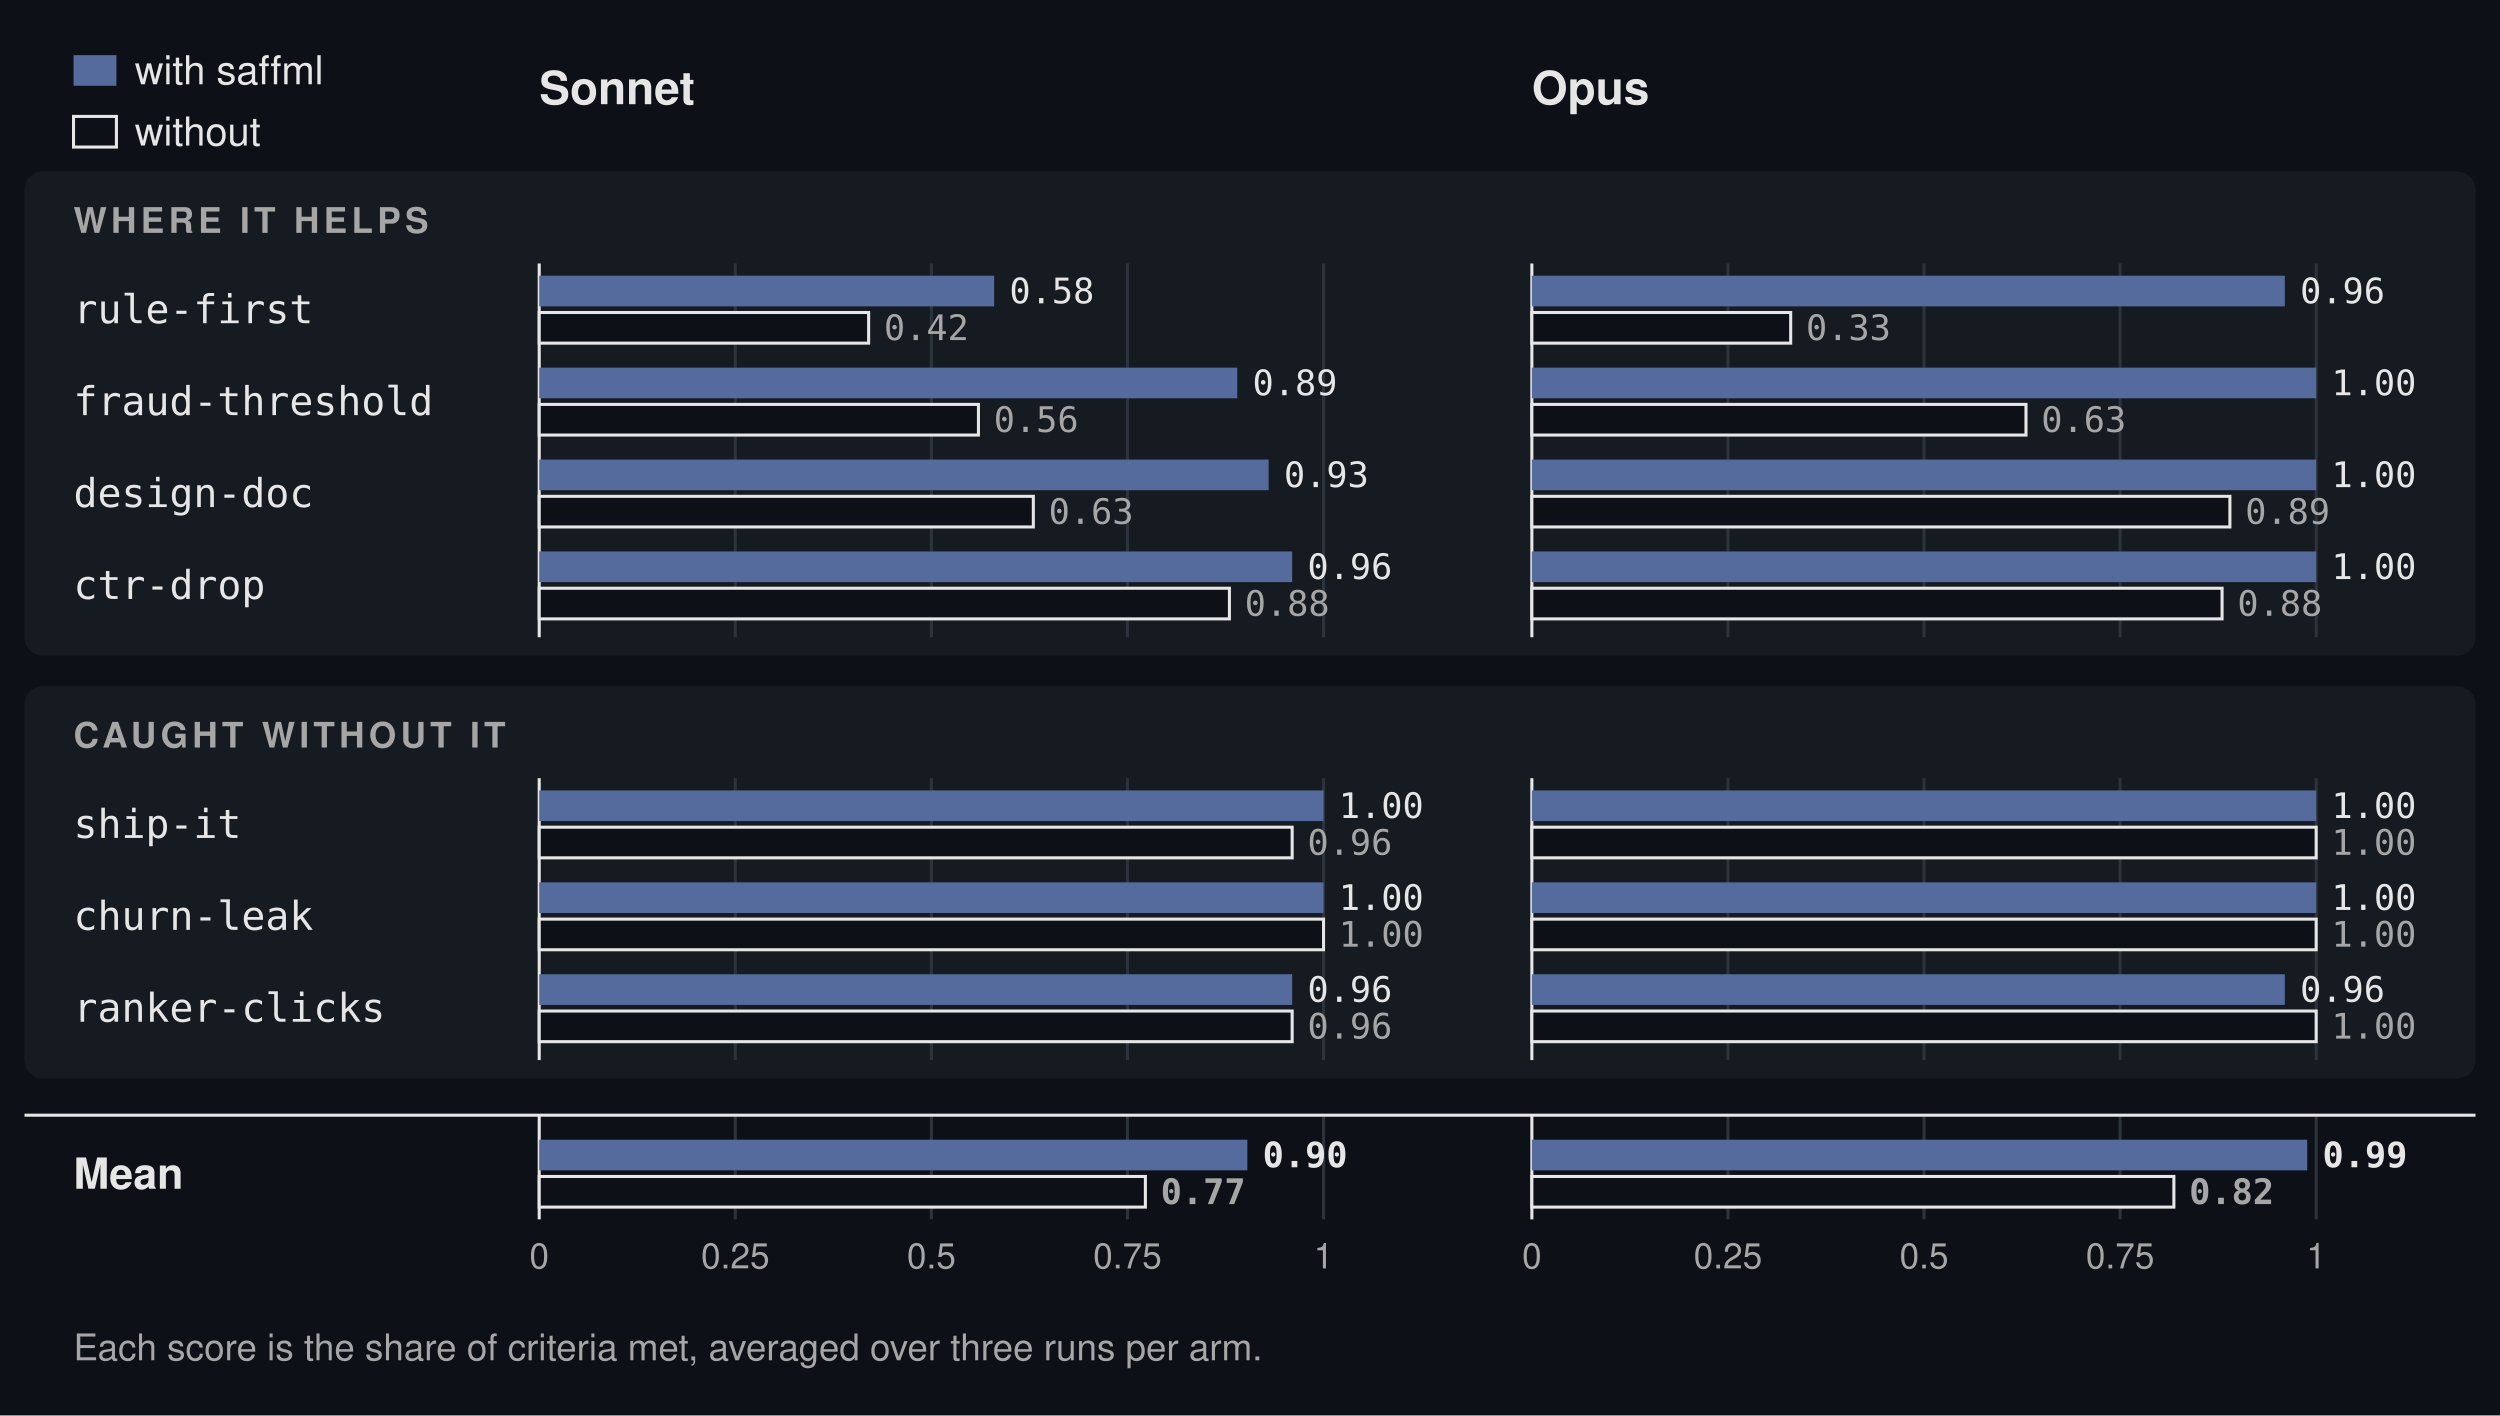
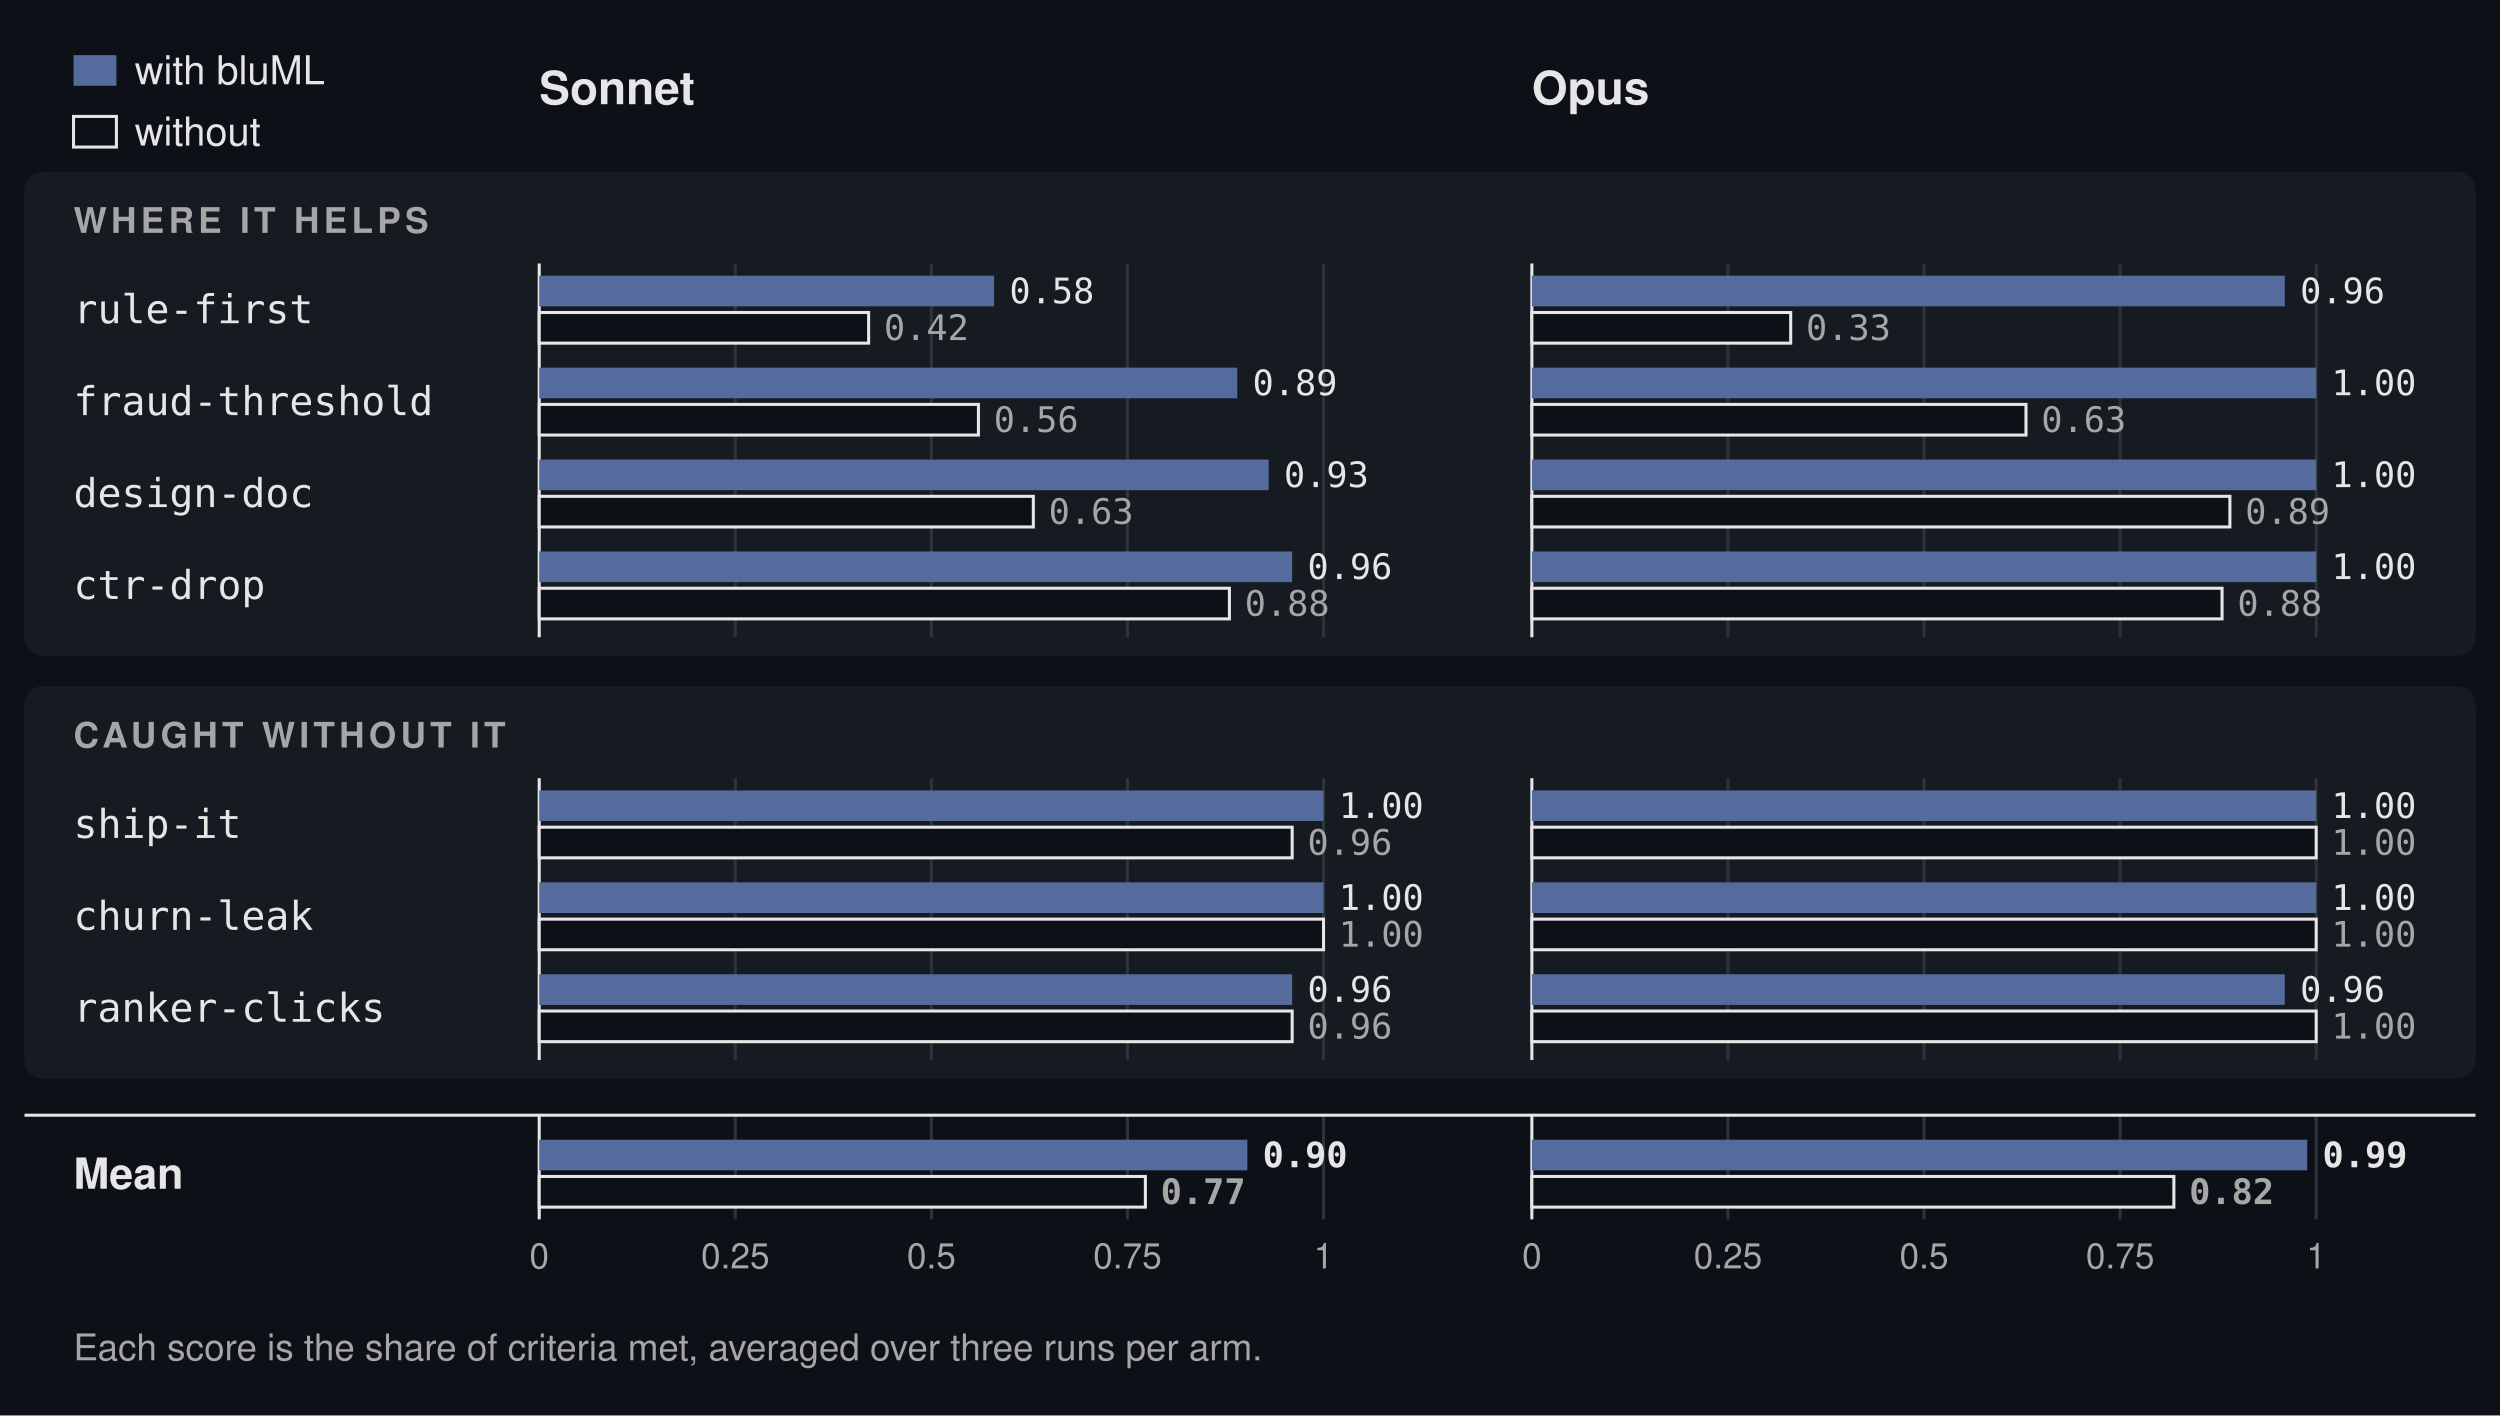
<svg xmlns="http://www.w3.org/2000/svg" viewBox="0 0 816 462" width="816" height="462" role="img" aria-labelledby="title desc">
  <rect width="100%" height="100%" fill="#0d1117" />
  <rect x="8" y="56" width="800" height="158" rx="6" fill="#161b22" />
  <text x="24" y="76" font-family="-apple-system, BlinkMacSystemFont, 'Segoe UI', Helvetica, Arial, sans-serif" font-size="11.5" font-weight="600" fill="#a6a6a6" text-anchor="start" letter-spacing="1.4">WHERE IT HELPS</text>
  <rect x="8" y="224" width="800" height="128" rx="6" fill="#161b22" />
  <text x="24" y="244" font-family="-apple-system, BlinkMacSystemFont, 'Segoe UI', Helvetica, Arial, sans-serif" font-size="11.5" font-weight="600" fill="#a6a6a6" text-anchor="start" letter-spacing="1.4">CAUGHT WITHOUT IT</text>
  <line x1="176" y1="86" x2="176" y2="208" stroke="#e6e6e6" stroke-width="1" />
  <line x1="176" y1="254" x2="176" y2="346" stroke="#e6e6e6" stroke-width="1" />
  <line x1="176" y1="364" x2="176" y2="398" stroke="#e6e6e6" stroke-width="1" />
  <text x="176" y="414" font-family="-apple-system, BlinkMacSystemFont, 'Segoe UI', Helvetica, Arial, sans-serif" font-size="11.5" font-weight="normal" fill="#a6a6a6" text-anchor="middle">0</text>
  <line x1="240" y1="86" x2="240" y2="208" stroke="#2d333b" stroke-width="1" />
  <line x1="240" y1="254" x2="240" y2="346" stroke="#2d333b" stroke-width="1" />
  <line x1="240" y1="364" x2="240" y2="398" stroke="#2d333b" stroke-width="1" />
  <text x="240" y="414" font-family="-apple-system, BlinkMacSystemFont, 'Segoe UI', Helvetica, Arial, sans-serif" font-size="11.5" font-weight="normal" fill="#a6a6a6" text-anchor="middle">0.25</text>
  <line x1="304" y1="86" x2="304" y2="208" stroke="#2d333b" stroke-width="1" />
  <line x1="304" y1="254" x2="304" y2="346" stroke="#2d333b" stroke-width="1" />
  <line x1="304" y1="364" x2="304" y2="398" stroke="#2d333b" stroke-width="1" />
  <text x="304" y="414" font-family="-apple-system, BlinkMacSystemFont, 'Segoe UI', Helvetica, Arial, sans-serif" font-size="11.5" font-weight="normal" fill="#a6a6a6" text-anchor="middle">0.5</text>
  <line x1="368" y1="86" x2="368" y2="208" stroke="#2d333b" stroke-width="1" />
  <line x1="368" y1="254" x2="368" y2="346" stroke="#2d333b" stroke-width="1" />
  <line x1="368" y1="364" x2="368" y2="398" stroke="#2d333b" stroke-width="1" />
  <text x="368" y="414" font-family="-apple-system, BlinkMacSystemFont, 'Segoe UI', Helvetica, Arial, sans-serif" font-size="11.5" font-weight="normal" fill="#a6a6a6" text-anchor="middle">0.75</text>
  <line x1="432" y1="86" x2="432" y2="208" stroke="#2d333b" stroke-width="1" />
  <line x1="432" y1="254" x2="432" y2="346" stroke="#2d333b" stroke-width="1" />
  <line x1="432" y1="364" x2="432" y2="398" stroke="#2d333b" stroke-width="1" />
  <text x="432" y="414" font-family="-apple-system, BlinkMacSystemFont, 'Segoe UI', Helvetica, Arial, sans-serif" font-size="11.5" font-weight="normal" fill="#a6a6a6" text-anchor="middle">1</text>
  <line x1="500" y1="86" x2="500" y2="208" stroke="#e6e6e6" stroke-width="1" />
  <line x1="500" y1="254" x2="500" y2="346" stroke="#e6e6e6" stroke-width="1" />
  <line x1="500" y1="364" x2="500" y2="398" stroke="#e6e6e6" stroke-width="1" />
  <text x="500" y="414" font-family="-apple-system, BlinkMacSystemFont, 'Segoe UI', Helvetica, Arial, sans-serif" font-size="11.5" font-weight="normal" fill="#a6a6a6" text-anchor="middle">0</text>
  <line x1="564" y1="86" x2="564" y2="208" stroke="#2d333b" stroke-width="1" />
  <line x1="564" y1="254" x2="564" y2="346" stroke="#2d333b" stroke-width="1" />
  <line x1="564" y1="364" x2="564" y2="398" stroke="#2d333b" stroke-width="1" />
  <text x="564" y="414" font-family="-apple-system, BlinkMacSystemFont, 'Segoe UI', Helvetica, Arial, sans-serif" font-size="11.5" font-weight="normal" fill="#a6a6a6" text-anchor="middle">0.25</text>
  <line x1="628" y1="86" x2="628" y2="208" stroke="#2d333b" stroke-width="1" />
  <line x1="628" y1="254" x2="628" y2="346" stroke="#2d333b" stroke-width="1" />
  <line x1="628" y1="364" x2="628" y2="398" stroke="#2d333b" stroke-width="1" />
  <text x="628" y="414" font-family="-apple-system, BlinkMacSystemFont, 'Segoe UI', Helvetica, Arial, sans-serif" font-size="11.5" font-weight="normal" fill="#a6a6a6" text-anchor="middle">0.5</text>
  <line x1="692" y1="86" x2="692" y2="208" stroke="#2d333b" stroke-width="1" />
  <line x1="692" y1="254" x2="692" y2="346" stroke="#2d333b" stroke-width="1" />
  <line x1="692" y1="364" x2="692" y2="398" stroke="#2d333b" stroke-width="1" />
  <text x="692" y="414" font-family="-apple-system, BlinkMacSystemFont, 'Segoe UI', Helvetica, Arial, sans-serif" font-size="11.5" font-weight="normal" fill="#a6a6a6" text-anchor="middle">0.75</text>
  <line x1="756" y1="86" x2="756" y2="208" stroke="#2d333b" stroke-width="1" />
  <line x1="756" y1="254" x2="756" y2="346" stroke="#2d333b" stroke-width="1" />
  <line x1="756" y1="364" x2="756" y2="398" stroke="#2d333b" stroke-width="1" />
  <text x="756" y="414" font-family="-apple-system, BlinkMacSystemFont, 'Segoe UI', Helvetica, Arial, sans-serif" font-size="11.5" font-weight="normal" fill="#a6a6a6" text-anchor="middle">1</text>
  <line x1="8" y1="364" x2="808" y2="364" stroke="#e6e6e6" stroke-width="1" />
  <text x="176" y="34" font-family="-apple-system, BlinkMacSystemFont, 'Segoe UI', Helvetica, Arial, sans-serif" font-size="15" font-weight="600" fill="#e6e6e6" text-anchor="start">Sonnet</text>
  <rect x="176" y="90" width="148.48" height="10" fill="#556b9d" />
  <text x="329.48" y="99" font-family="ui-monospace, SFMono-Regular, Menlo, Consolas, monospace" font-size="11.5" font-weight="normal" fill="#e6e6e6" text-anchor="start">0.58</text>
  <rect x="176" y="102" width="107.52" height="10" fill="#0d1117" stroke="#e6e6e6" stroke-width="1" />
  <text x="288.52" y="111" font-family="ui-monospace, SFMono-Regular, Menlo, Consolas, monospace" font-size="11.5" font-weight="normal" fill="#a6a6a6" text-anchor="start">0.42</text>
  <rect x="176" y="120" width="227.84" height="10" fill="#556b9d" />
  <text x="408.84" y="129" font-family="ui-monospace, SFMono-Regular, Menlo, Consolas, monospace" font-size="11.5" font-weight="normal" fill="#e6e6e6" text-anchor="start">0.89</text>
  <rect x="176" y="132" width="143.36" height="10" fill="#0d1117" stroke="#e6e6e6" stroke-width="1" />
  <text x="324.36" y="141" font-family="ui-monospace, SFMono-Regular, Menlo, Consolas, monospace" font-size="11.5" font-weight="normal" fill="#a6a6a6" text-anchor="start">0.56</text>
  <rect x="176" y="150" width="238.08" height="10" fill="#556b9d" />
  <text x="419.08" y="159" font-family="ui-monospace, SFMono-Regular, Menlo, Consolas, monospace" font-size="11.5" font-weight="normal" fill="#e6e6e6" text-anchor="start">0.93</text>
  <rect x="176" y="162" width="161.28" height="10" fill="#0d1117" stroke="#e6e6e6" stroke-width="1" />
  <text x="342.28" y="171" font-family="ui-monospace, SFMono-Regular, Menlo, Consolas, monospace" font-size="11.5" font-weight="normal" fill="#a6a6a6" text-anchor="start">0.63</text>
  <rect x="176" y="180" width="245.76" height="10" fill="#556b9d" />
  <text x="426.76" y="189" font-family="ui-monospace, SFMono-Regular, Menlo, Consolas, monospace" font-size="11.5" font-weight="normal" fill="#e6e6e6" text-anchor="start">0.96</text>
  <rect x="176" y="192" width="225.28" height="10" fill="#0d1117" stroke="#e6e6e6" stroke-width="1" />
  <text x="406.28" y="201" font-family="ui-monospace, SFMono-Regular, Menlo, Consolas, monospace" font-size="11.5" font-weight="normal" fill="#a6a6a6" text-anchor="start">0.88</text>
  <rect x="176" y="258" width="256" height="10" fill="#556b9d" />
  <text x="437" y="267" font-family="ui-monospace, SFMono-Regular, Menlo, Consolas, monospace" font-size="11.5" font-weight="normal" fill="#e6e6e6" text-anchor="start">1.00</text>
  <rect x="176" y="270" width="245.76" height="10" fill="#0d1117" stroke="#e6e6e6" stroke-width="1" />
  <text x="426.76" y="279" font-family="ui-monospace, SFMono-Regular, Menlo, Consolas, monospace" font-size="11.5" font-weight="normal" fill="#a6a6a6" text-anchor="start">0.96</text>
  <rect x="176" y="288" width="256" height="10" fill="#556b9d" />
  <text x="437" y="297" font-family="ui-monospace, SFMono-Regular, Menlo, Consolas, monospace" font-size="11.5" font-weight="normal" fill="#e6e6e6" text-anchor="start">1.00</text>
  <rect x="176" y="300" width="256" height="10" fill="#0d1117" stroke="#e6e6e6" stroke-width="1" />
  <text x="437" y="309" font-family="ui-monospace, SFMono-Regular, Menlo, Consolas, monospace" font-size="11.5" font-weight="normal" fill="#a6a6a6" text-anchor="start">1.00</text>
  <rect x="176" y="318" width="245.76" height="10" fill="#556b9d" />
  <text x="426.76" y="327" font-family="ui-monospace, SFMono-Regular, Menlo, Consolas, monospace" font-size="11.5" font-weight="normal" fill="#e6e6e6" text-anchor="start">0.96</text>
  <rect x="176" y="330" width="245.76" height="10" fill="#0d1117" stroke="#e6e6e6" stroke-width="1" />
  <text x="426.76" y="339" font-family="ui-monospace, SFMono-Regular, Menlo, Consolas, monospace" font-size="11.5" font-weight="normal" fill="#a6a6a6" text-anchor="start">0.96</text>
  <rect x="176" y="372" width="231.131" height="10" fill="#556b9d" />
  <text x="412.131" y="381" font-family="ui-monospace, SFMono-Regular, Menlo, Consolas, monospace" font-size="11.5" font-weight="600" fill="#e6e6e6" text-anchor="start">0.90</text>
  <rect x="176" y="384" width="197.851" height="10" fill="#0d1117" stroke="#e6e6e6" stroke-width="1" />
  <text x="378.851" y="393" font-family="ui-monospace, SFMono-Regular, Menlo, Consolas, monospace" font-size="11.5" font-weight="600" fill="#a6a6a6" text-anchor="start">0.77</text>
  <text x="500" y="34" font-family="-apple-system, BlinkMacSystemFont, 'Segoe UI', Helvetica, Arial, sans-serif" font-size="15" font-weight="600" fill="#e6e6e6" text-anchor="start">Opus</text>
  <rect x="500" y="90" width="245.76" height="10" fill="#556b9d" />
  <text x="750.76" y="99" font-family="ui-monospace, SFMono-Regular, Menlo, Consolas, monospace" font-size="11.5" font-weight="normal" fill="#e6e6e6" text-anchor="start">0.96</text>
  <rect x="500" y="102" width="84.48" height="10" fill="#0d1117" stroke="#e6e6e6" stroke-width="1" />
  <text x="589.48" y="111" font-family="ui-monospace, SFMono-Regular, Menlo, Consolas, monospace" font-size="11.5" font-weight="normal" fill="#a6a6a6" text-anchor="start">0.33</text>
  <rect x="500" y="120" width="256" height="10" fill="#556b9d" />
  <text x="761" y="129" font-family="ui-monospace, SFMono-Regular, Menlo, Consolas, monospace" font-size="11.5" font-weight="normal" fill="#e6e6e6" text-anchor="start">1.00</text>
  <rect x="500" y="132" width="161.28" height="10" fill="#0d1117" stroke="#e6e6e6" stroke-width="1" />
  <text x="666.28" y="141" font-family="ui-monospace, SFMono-Regular, Menlo, Consolas, monospace" font-size="11.5" font-weight="normal" fill="#a6a6a6" text-anchor="start">0.63</text>
  <rect x="500" y="150" width="256" height="10" fill="#556b9d" />
  <text x="761" y="159" font-family="ui-monospace, SFMono-Regular, Menlo, Consolas, monospace" font-size="11.5" font-weight="normal" fill="#e6e6e6" text-anchor="start">1.00</text>
  <rect x="500" y="162" width="227.84" height="10" fill="#0d1117" stroke="#e6e6e6" stroke-width="1" />
  <text x="732.84" y="171" font-family="ui-monospace, SFMono-Regular, Menlo, Consolas, monospace" font-size="11.5" font-weight="normal" fill="#a6a6a6" text-anchor="start">0.89</text>
  <rect x="500" y="180" width="256" height="10" fill="#556b9d" />
  <text x="761" y="189" font-family="ui-monospace, SFMono-Regular, Menlo, Consolas, monospace" font-size="11.5" font-weight="normal" fill="#e6e6e6" text-anchor="start">1.00</text>
  <rect x="500" y="192" width="225.28" height="10" fill="#0d1117" stroke="#e6e6e6" stroke-width="1" />
  <text x="730.28" y="201" font-family="ui-monospace, SFMono-Regular, Menlo, Consolas, monospace" font-size="11.5" font-weight="normal" fill="#a6a6a6" text-anchor="start">0.88</text>
  <rect x="500" y="258" width="256" height="10" fill="#556b9d" />
  <text x="761" y="267" font-family="ui-monospace, SFMono-Regular, Menlo, Consolas, monospace" font-size="11.5" font-weight="normal" fill="#e6e6e6" text-anchor="start">1.00</text>
  <rect x="500" y="270" width="256" height="10" fill="#0d1117" stroke="#e6e6e6" stroke-width="1" />
  <text x="761" y="279" font-family="ui-monospace, SFMono-Regular, Menlo, Consolas, monospace" font-size="11.5" font-weight="normal" fill="#a6a6a6" text-anchor="start">1.00</text>
  <rect x="500" y="288" width="256" height="10" fill="#556b9d" />
  <text x="761" y="297" font-family="ui-monospace, SFMono-Regular, Menlo, Consolas, monospace" font-size="11.5" font-weight="normal" fill="#e6e6e6" text-anchor="start">1.00</text>
  <rect x="500" y="300" width="256" height="10" fill="#0d1117" stroke="#e6e6e6" stroke-width="1" />
  <text x="761" y="309" font-family="ui-monospace, SFMono-Regular, Menlo, Consolas, monospace" font-size="11.5" font-weight="normal" fill="#a6a6a6" text-anchor="start">1.00</text>
  <rect x="500" y="318" width="245.76" height="10" fill="#556b9d" />
  <text x="750.76" y="327" font-family="ui-monospace, SFMono-Regular, Menlo, Consolas, monospace" font-size="11.5" font-weight="normal" fill="#e6e6e6" text-anchor="start">0.96</text>
  <rect x="500" y="330" width="256" height="10" fill="#0d1117" stroke="#e6e6e6" stroke-width="1" />
  <text x="761" y="339" font-family="ui-monospace, SFMono-Regular, Menlo, Consolas, monospace" font-size="11.5" font-weight="normal" fill="#a6a6a6" text-anchor="start">1.00</text>
  <rect x="500" y="372" width="253.074" height="10" fill="#556b9d" />
  <text x="758.074" y="381" font-family="ui-monospace, SFMono-Regular, Menlo, Consolas, monospace" font-size="11.5" font-weight="600" fill="#e6e6e6" text-anchor="start">0.99</text>
  <rect x="500" y="384" width="209.554" height="10" fill="#0d1117" stroke="#e6e6e6" stroke-width="1" />
  <text x="714.554" y="393" font-family="ui-monospace, SFMono-Regular, Menlo, Consolas, monospace" font-size="11.5" font-weight="600" fill="#a6a6a6" text-anchor="start">0.82</text>
  <text x="24" y="105.5" font-family="ui-monospace, SFMono-Regular, Menlo, Consolas, monospace" font-size="13" font-weight="normal" fill="#e6e6e6" text-anchor="start">rule-first</text>
  <text x="24" y="135.5" font-family="ui-monospace, SFMono-Regular, Menlo, Consolas, monospace" font-size="13" font-weight="normal" fill="#e6e6e6" text-anchor="start">fraud-threshold</text>
  <text x="24" y="165.5" font-family="ui-monospace, SFMono-Regular, Menlo, Consolas, monospace" font-size="13" font-weight="normal" fill="#e6e6e6" text-anchor="start">design-doc</text>
  <text x="24" y="195.5" font-family="ui-monospace, SFMono-Regular, Menlo, Consolas, monospace" font-size="13" font-weight="normal" fill="#e6e6e6" text-anchor="start">ctr-drop</text>
  <text x="24" y="273.5" font-family="ui-monospace, SFMono-Regular, Menlo, Consolas, monospace" font-size="13" font-weight="normal" fill="#e6e6e6" text-anchor="start">ship-it</text>
  <text x="24" y="303.5" font-family="ui-monospace, SFMono-Regular, Menlo, Consolas, monospace" font-size="13" font-weight="normal" fill="#e6e6e6" text-anchor="start">churn-leak</text>
  <text x="24" y="333.5" font-family="ui-monospace, SFMono-Regular, Menlo, Consolas, monospace" font-size="13" font-weight="normal" fill="#e6e6e6" text-anchor="start">ranker-clicks</text>
  <text x="24" y="388" font-family="-apple-system, BlinkMacSystemFont, 'Segoe UI', Helvetica, Arial, sans-serif" font-size="14" font-weight="600" fill="#e6e6e6" text-anchor="start">Mean</text>
  <rect x="24" y="18" width="14" height="10" fill="#556b9d" />
-   <text x="44" y="27.5" font-family="-apple-system, BlinkMacSystemFont, 'Segoe UI', Helvetica, Arial, sans-serif" font-size="13" font-weight="normal" fill="#e6e6e6" text-anchor="start">with saffml</text>
+   <text x="44" y="27.5" font-family="-apple-system, BlinkMacSystemFont, 'Segoe UI', Helvetica, Arial, sans-serif" font-size="13" font-weight="normal" fill="#e6e6e6" text-anchor="start">with bluML</text>
  <rect x="24" y="38" width="14" height="10" fill="#0d1117" stroke="#e6e6e6" stroke-width="1" />
  <text x="44" y="47.5" font-family="-apple-system, BlinkMacSystemFont, 'Segoe UI', Helvetica, Arial, sans-serif" font-size="13" font-weight="normal" fill="#e6e6e6" text-anchor="start">without</text>
  <text x="24" y="444" font-family="-apple-system, BlinkMacSystemFont, 'Segoe UI', Helvetica, Arial, sans-serif" font-size="12" font-weight="normal" fill="#a6a6a6" text-anchor="start">Each score is the share of criteria met, averaged over three runs per arm.</text>
</svg>
